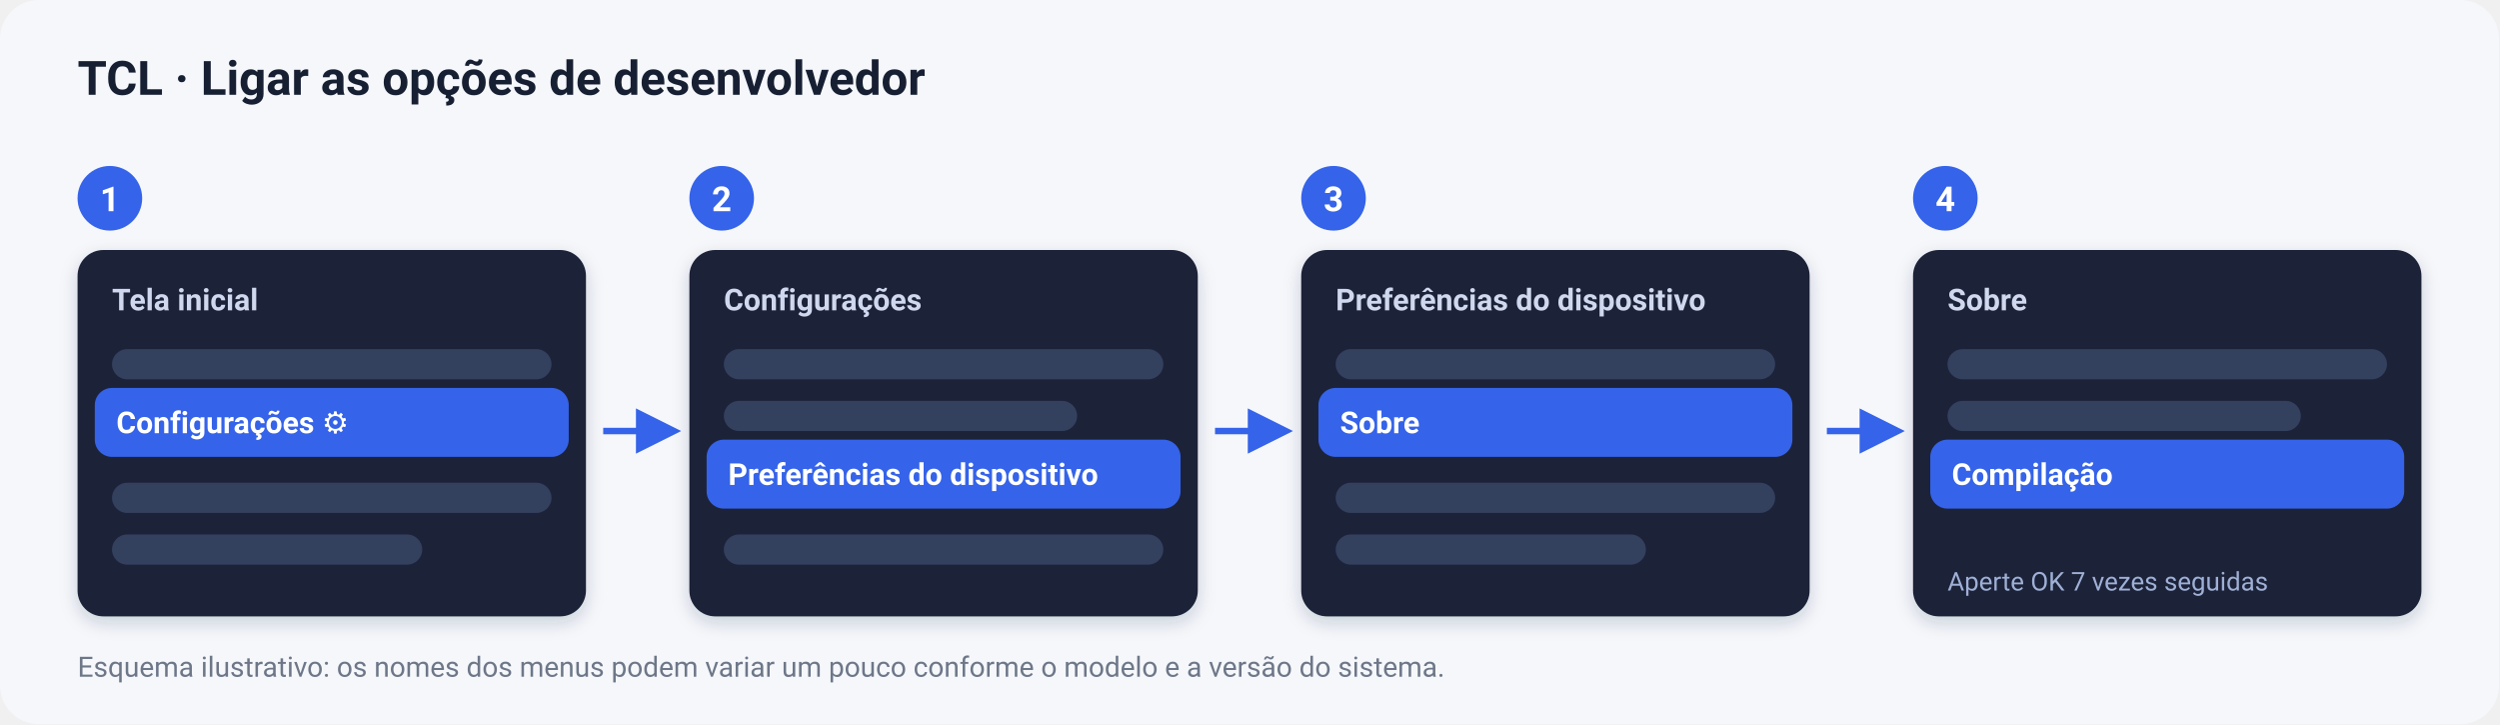
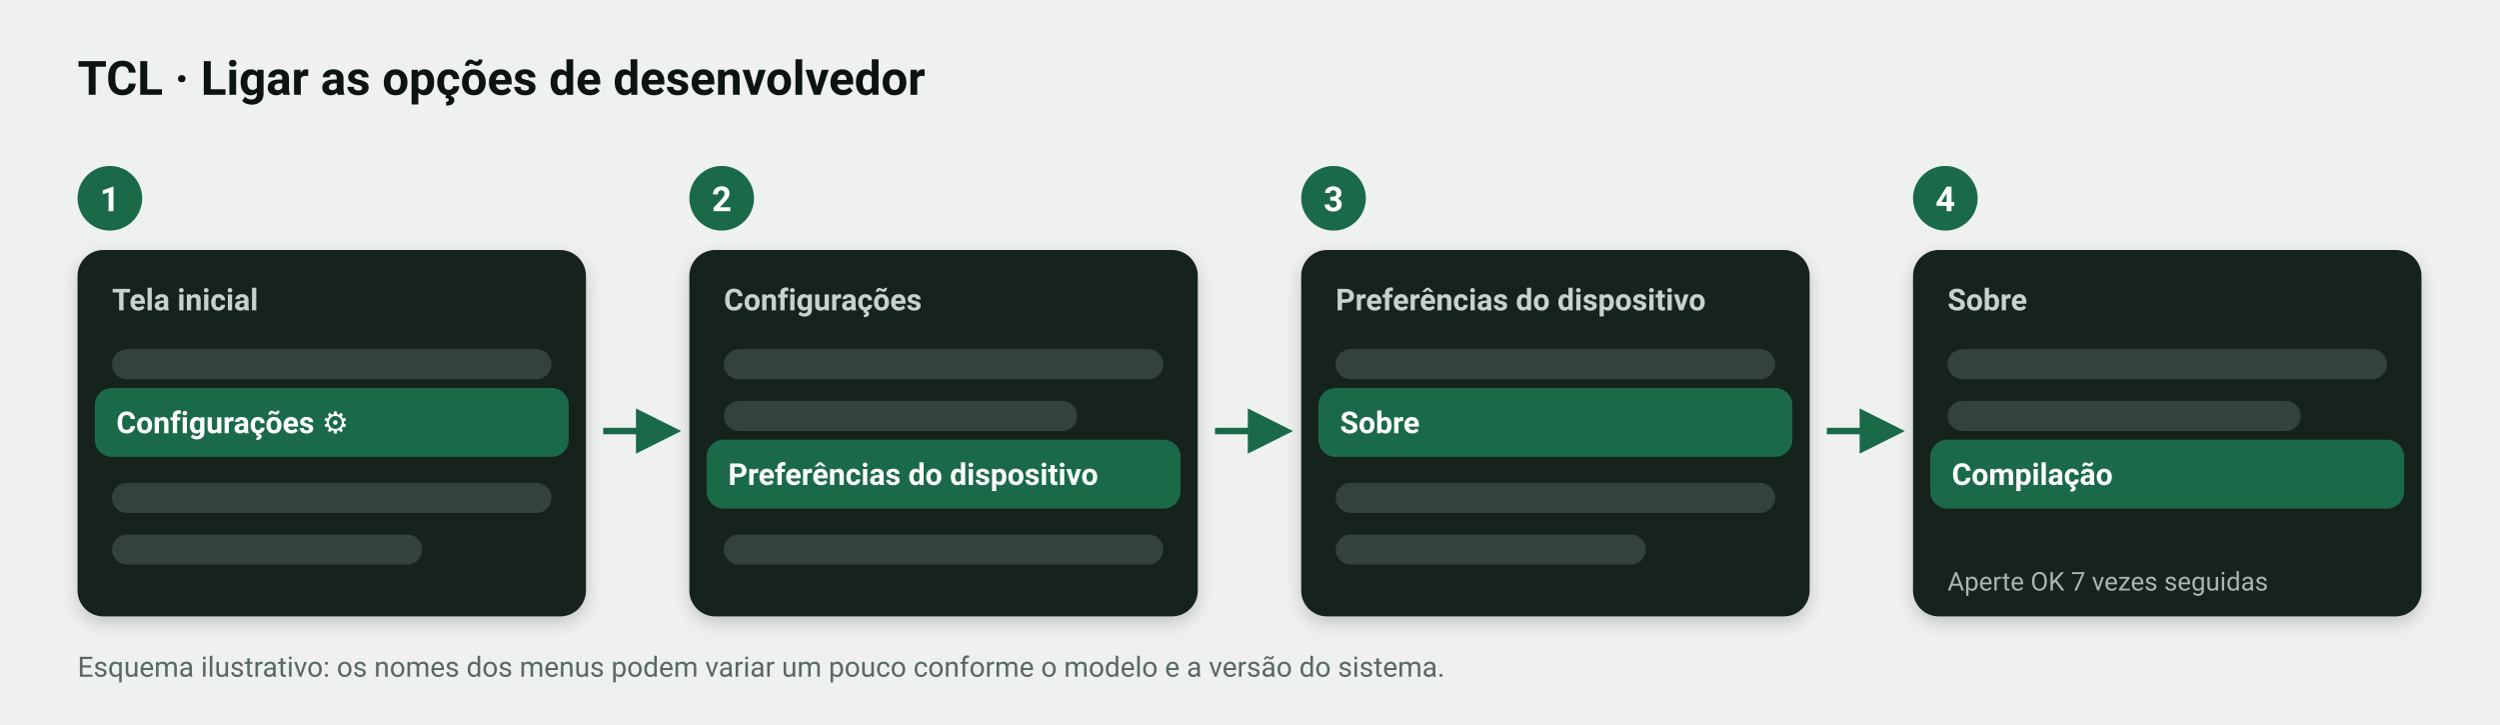
<svg xmlns="http://www.w3.org/2000/svg" viewBox="0 0 1160 336" width="1160" height="336" font-family="'Segoe UI', Roboto, 'Helvetica Neue', Arial, sans-serif">
  <defs>
    <marker id="arrow" viewBox="0 0 10 10" refX="8" refY="5" markerWidth="7" markerHeight="7" orient="auto-start-reverse">
-       <path d="M0 0 L10 5 L0 10 z" fill="#3563e9" />
+       <path d="M0 0 L10 5 L0 10 z" fill="#1a6a49" />
    </marker>
    <filter id="shadow" x="-10%" y="-10%" width="130%" height="140%">
-       <feDropShadow dx="0" dy="3" stdDeviation="4" flood-color="#10204a" flood-opacity=".18" />
+       <feDropShadow dx="0" dy="3" stdDeviation="4" flood-color="#06120d" flood-opacity=".18" />
    </filter>
  </defs>
-   <rect width="1160" height="336" rx="18" fill="#f5f7fb" />
-   <text x="36" y="44" font-size="22" font-weight="700" fill="#172033" text-anchor="start">TCL · Ligar as opções de desenvolvedor</text>
-   <circle cx="51" cy="92" r="15" fill="#3563e9" />
+   <rect width="1160" height="336" rx="18" fill="#eef1ef" />
+   <text x="36" y="44" font-size="22" font-weight="700" fill="#0c1410" text-anchor="start">TCL · Ligar as opções de desenvolvedor</text>
+   <circle cx="51" cy="92" r="15" fill="#1a6a49" />
  <text x="51" y="98" font-size="16" font-weight="700" fill="#ffffff" text-anchor="middle">1</text>
-   <rect x="36" y="116" width="236" height="170" rx="12" fill="#1b2438" filter="url(#shadow)" />
-   <text x="52" y="144" font-size="14" font-weight="700" fill="#cfd8ee" text-anchor="start">Tela inicial</text>
-   <rect x="52" y="162" width="204" height="14" rx="7" fill="#33405e" />
-   <rect x="44" y="180" width="220" height="32" rx="8" fill="#3563e9" />
+   <rect x="36" y="116" width="236" height="170" rx="12" fill="#16201c" filter="url(#shadow)" />
+   <text x="52" y="144" font-size="14" font-weight="700" fill="#c9d1ce" text-anchor="start">Tela inicial</text>
+   <rect x="52" y="162" width="204" height="14" rx="7" fill="#33423c" />
+   <rect x="44" y="180" width="220" height="32" rx="8" fill="#1a6a49" />
  <text x="54" y="201" font-size="14" font-weight="700" fill="#ffffff" text-anchor="start">Configurações  ⚙</text>
-   <rect x="52" y="224" width="204" height="14" rx="7" fill="#33405e" />
-   <rect x="52" y="248" width="144" height="14" rx="7" fill="#33405e" />
-   <line x1="280" y1="200" x2="312" y2="200" stroke="#3563e9" stroke-width="3" marker-end="url(#arrow)" />
-   <circle cx="335" cy="92" r="15" fill="#3563e9" />
+   <rect x="52" y="224" width="204" height="14" rx="7" fill="#33423c" />
+   <rect x="52" y="248" width="144" height="14" rx="7" fill="#33423c" />
+   <line x1="280" y1="200" x2="312" y2="200" stroke="#1a6a49" stroke-width="3" marker-end="url(#arrow)" />
+   <circle cx="335" cy="92" r="15" fill="#1a6a49" />
  <text x="335" y="98" font-size="16" font-weight="700" fill="#ffffff" text-anchor="middle">2</text>
-   <rect x="320" y="116" width="236" height="170" rx="12" fill="#1b2438" filter="url(#shadow)" />
-   <text x="336" y="144" font-size="14" font-weight="700" fill="#cfd8ee" text-anchor="start">Configurações</text>
-   <rect x="336" y="162" width="204" height="14" rx="7" fill="#33405e" />
-   <rect x="336" y="186" width="164" height="14" rx="7" fill="#33405e" />
-   <rect x="328" y="204" width="220" height="32" rx="8" fill="#3563e9" />
+   <rect x="320" y="116" width="236" height="170" rx="12" fill="#16201c" filter="url(#shadow)" />
+   <text x="336" y="144" font-size="14" font-weight="700" fill="#c9d1ce" text-anchor="start">Configurações</text>
+   <rect x="336" y="162" width="204" height="14" rx="7" fill="#33423c" />
+   <rect x="336" y="186" width="164" height="14" rx="7" fill="#33423c" />
+   <rect x="328" y="204" width="220" height="32" rx="8" fill="#1a6a49" />
  <text x="338" y="225" font-size="14" font-weight="700" fill="#ffffff" text-anchor="start">Preferências do dispositivo</text>
-   <rect x="336" y="248" width="204" height="14" rx="7" fill="#33405e" />
-   <line x1="564" y1="200" x2="596" y2="200" stroke="#3563e9" stroke-width="3" marker-end="url(#arrow)" />
-   <circle cx="619" cy="92" r="15" fill="#3563e9" />
+   <rect x="336" y="248" width="204" height="14" rx="7" fill="#33423c" />
+   <line x1="564" y1="200" x2="596" y2="200" stroke="#1a6a49" stroke-width="3" marker-end="url(#arrow)" />
+   <circle cx="619" cy="92" r="15" fill="#1a6a49" />
  <text x="619" y="98" font-size="16" font-weight="700" fill="#ffffff" text-anchor="middle">3</text>
-   <rect x="604" y="116" width="236" height="170" rx="12" fill="#1b2438" filter="url(#shadow)" />
-   <text x="620" y="144" font-size="14" font-weight="700" fill="#cfd8ee" text-anchor="start">Preferências do dispositivo</text>
-   <rect x="620" y="162" width="204" height="14" rx="7" fill="#33405e" />
-   <rect x="612" y="180" width="220" height="32" rx="8" fill="#3563e9" />
+   <rect x="604" y="116" width="236" height="170" rx="12" fill="#16201c" filter="url(#shadow)" />
+   <text x="620" y="144" font-size="14" font-weight="700" fill="#c9d1ce" text-anchor="start">Preferências do dispositivo</text>
+   <rect x="620" y="162" width="204" height="14" rx="7" fill="#33423c" />
+   <rect x="612" y="180" width="220" height="32" rx="8" fill="#1a6a49" />
  <text x="622" y="201" font-size="14" font-weight="700" fill="#ffffff" text-anchor="start">Sobre</text>
-   <rect x="620" y="224" width="204" height="14" rx="7" fill="#33405e" />
-   <rect x="620" y="248" width="144" height="14" rx="7" fill="#33405e" />
-   <line x1="848" y1="200" x2="880" y2="200" stroke="#3563e9" stroke-width="3" marker-end="url(#arrow)" />
-   <circle cx="903" cy="92" r="15" fill="#3563e9" />
+   <rect x="620" y="224" width="204" height="14" rx="7" fill="#33423c" />
+   <rect x="620" y="248" width="144" height="14" rx="7" fill="#33423c" />
+   <line x1="848" y1="200" x2="880" y2="200" stroke="#1a6a49" stroke-width="3" marker-end="url(#arrow)" />
+   <circle cx="903" cy="92" r="15" fill="#1a6a49" />
  <text x="903" y="98" font-size="16" font-weight="700" fill="#ffffff" text-anchor="middle">4</text>
-   <rect x="888" y="116" width="236" height="170" rx="12" fill="#1b2438" filter="url(#shadow)" />
-   <text x="904" y="144" font-size="14" font-weight="700" fill="#cfd8ee" text-anchor="start">Sobre</text>
-   <rect x="904" y="162" width="204" height="14" rx="7" fill="#33405e" />
-   <rect x="904" y="186" width="164" height="14" rx="7" fill="#33405e" />
-   <rect x="896" y="204" width="220" height="32" rx="8" fill="#3563e9" />
+   <rect x="888" y="116" width="236" height="170" rx="12" fill="#16201c" filter="url(#shadow)" />
+   <text x="904" y="144" font-size="14" font-weight="700" fill="#c9d1ce" text-anchor="start">Sobre</text>
+   <rect x="904" y="162" width="204" height="14" rx="7" fill="#33423c" />
+   <rect x="904" y="186" width="164" height="14" rx="7" fill="#33423c" />
+   <rect x="896" y="204" width="220" height="32" rx="8" fill="#1a6a49" />
  <text x="906" y="225" font-size="14" font-weight="700" fill="#ffffff" text-anchor="start">Compilação</text>
-   <text x="904" y="274" font-size="12" font-weight="400" fill="#9fb0d6" text-anchor="start">Aperte OK 7 vezes seguidas</text>
-   <text x="36" y="314" font-size="13" font-weight="400" fill="#6d7788" text-anchor="start">Esquema ilustrativo: os nomes dos menus podem variar um pouco conforme o modelo e a versão do sistema.</text>
+   <text x="904" y="274" font-size="12" font-weight="400" fill="#aab4b0" text-anchor="start">Aperte OK 7 vezes seguidas</text>
+   <text x="36" y="314" font-size="13" font-weight="400" fill="#5a6862" text-anchor="start">Esquema ilustrativo: os nomes dos menus podem variar um pouco conforme o modelo e a versão do sistema.</text>
</svg>
